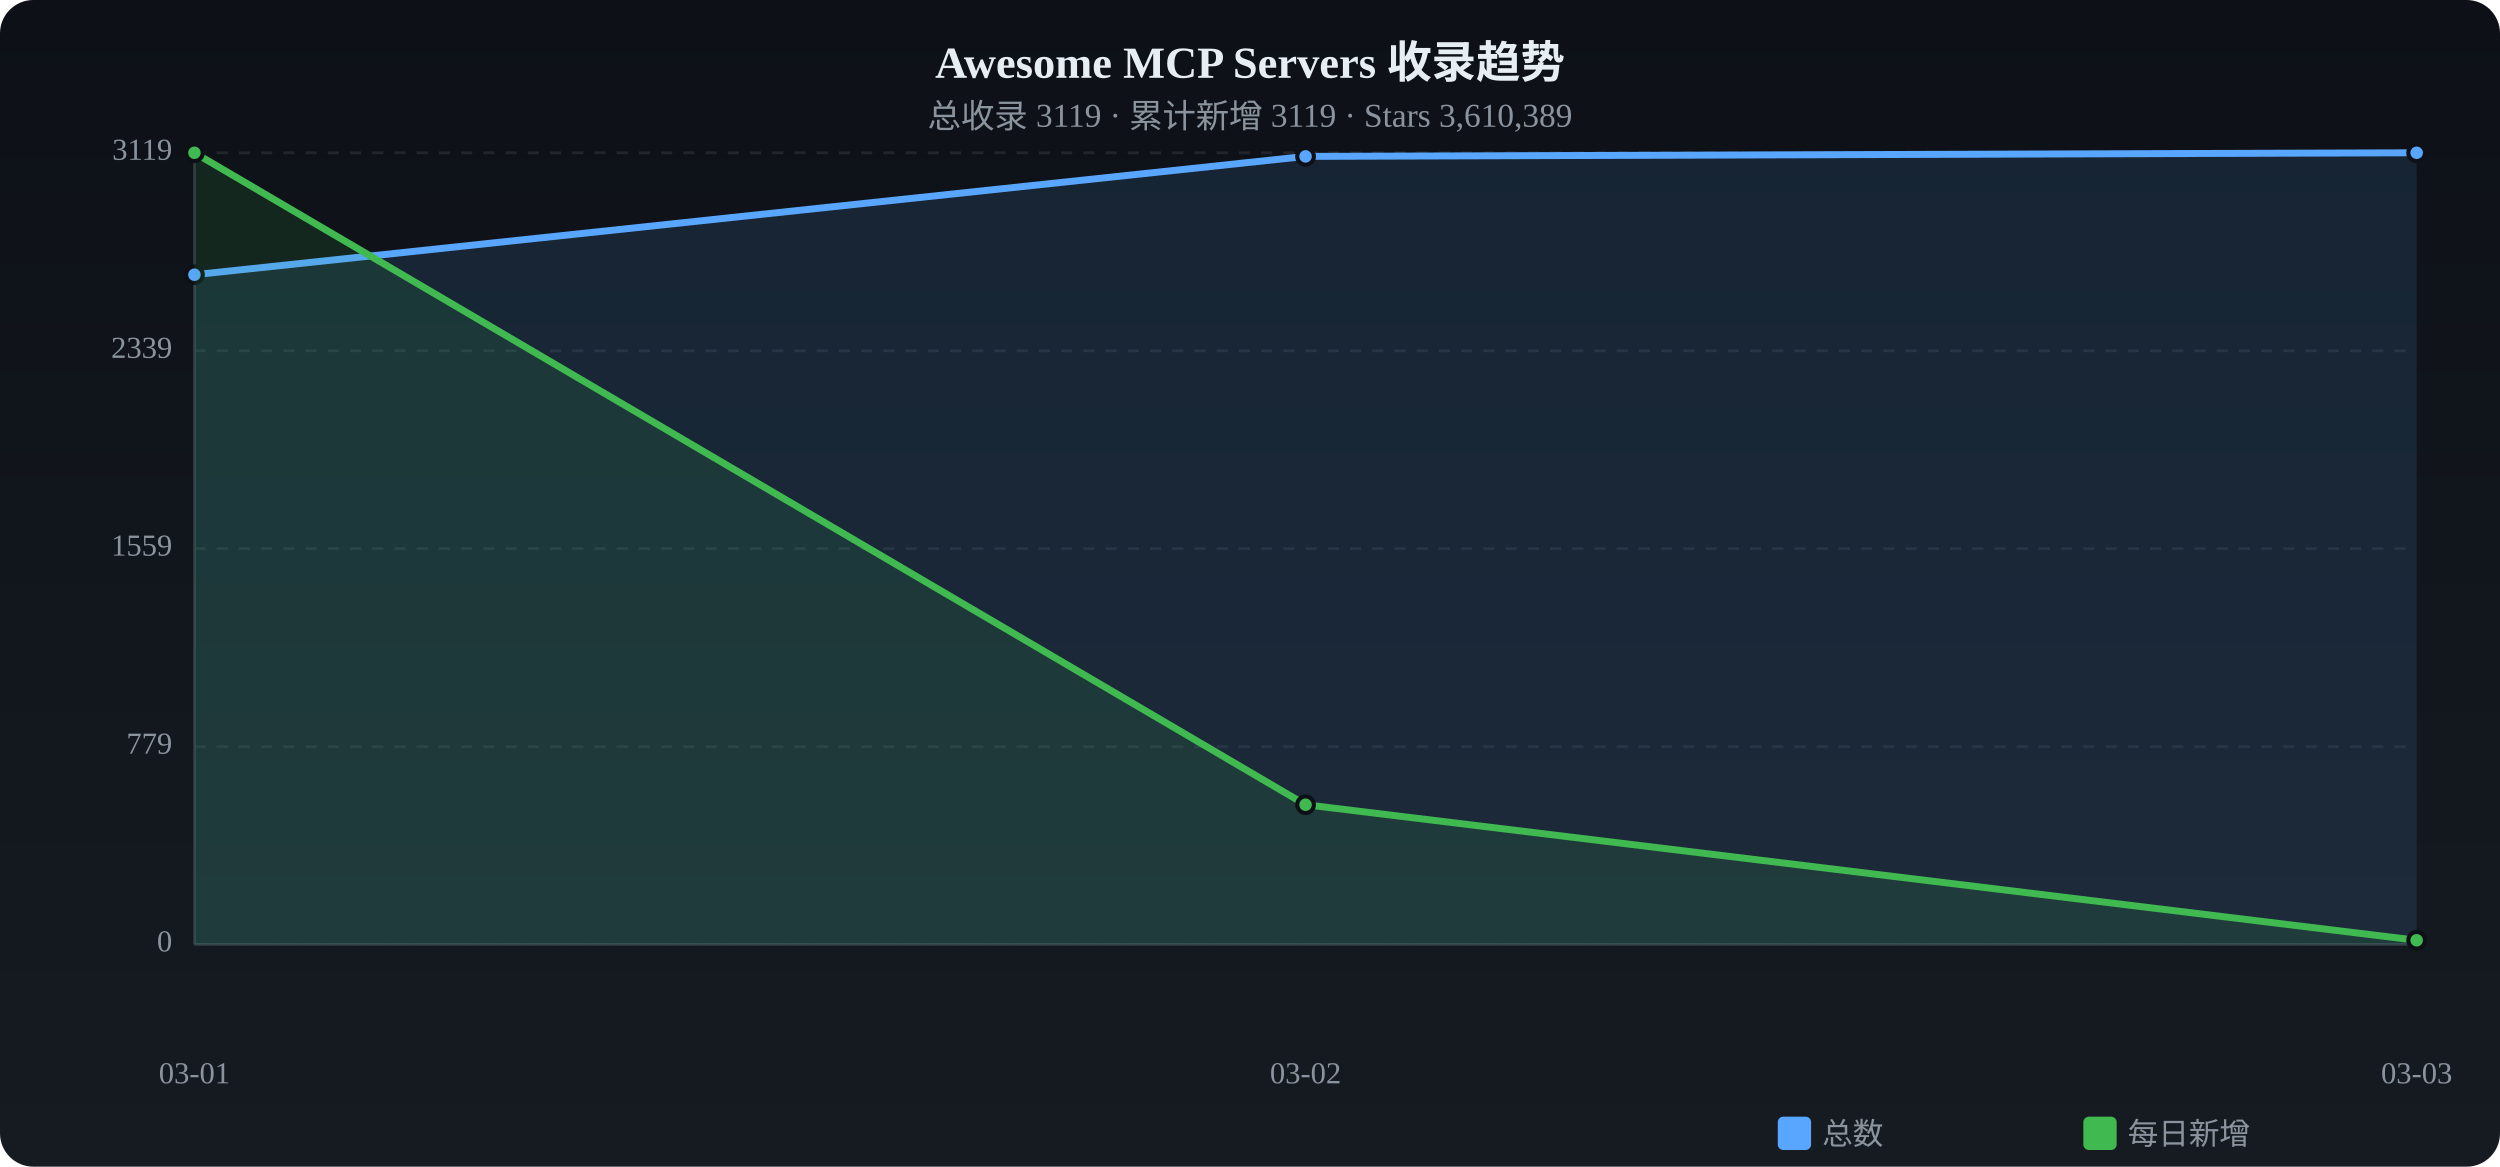
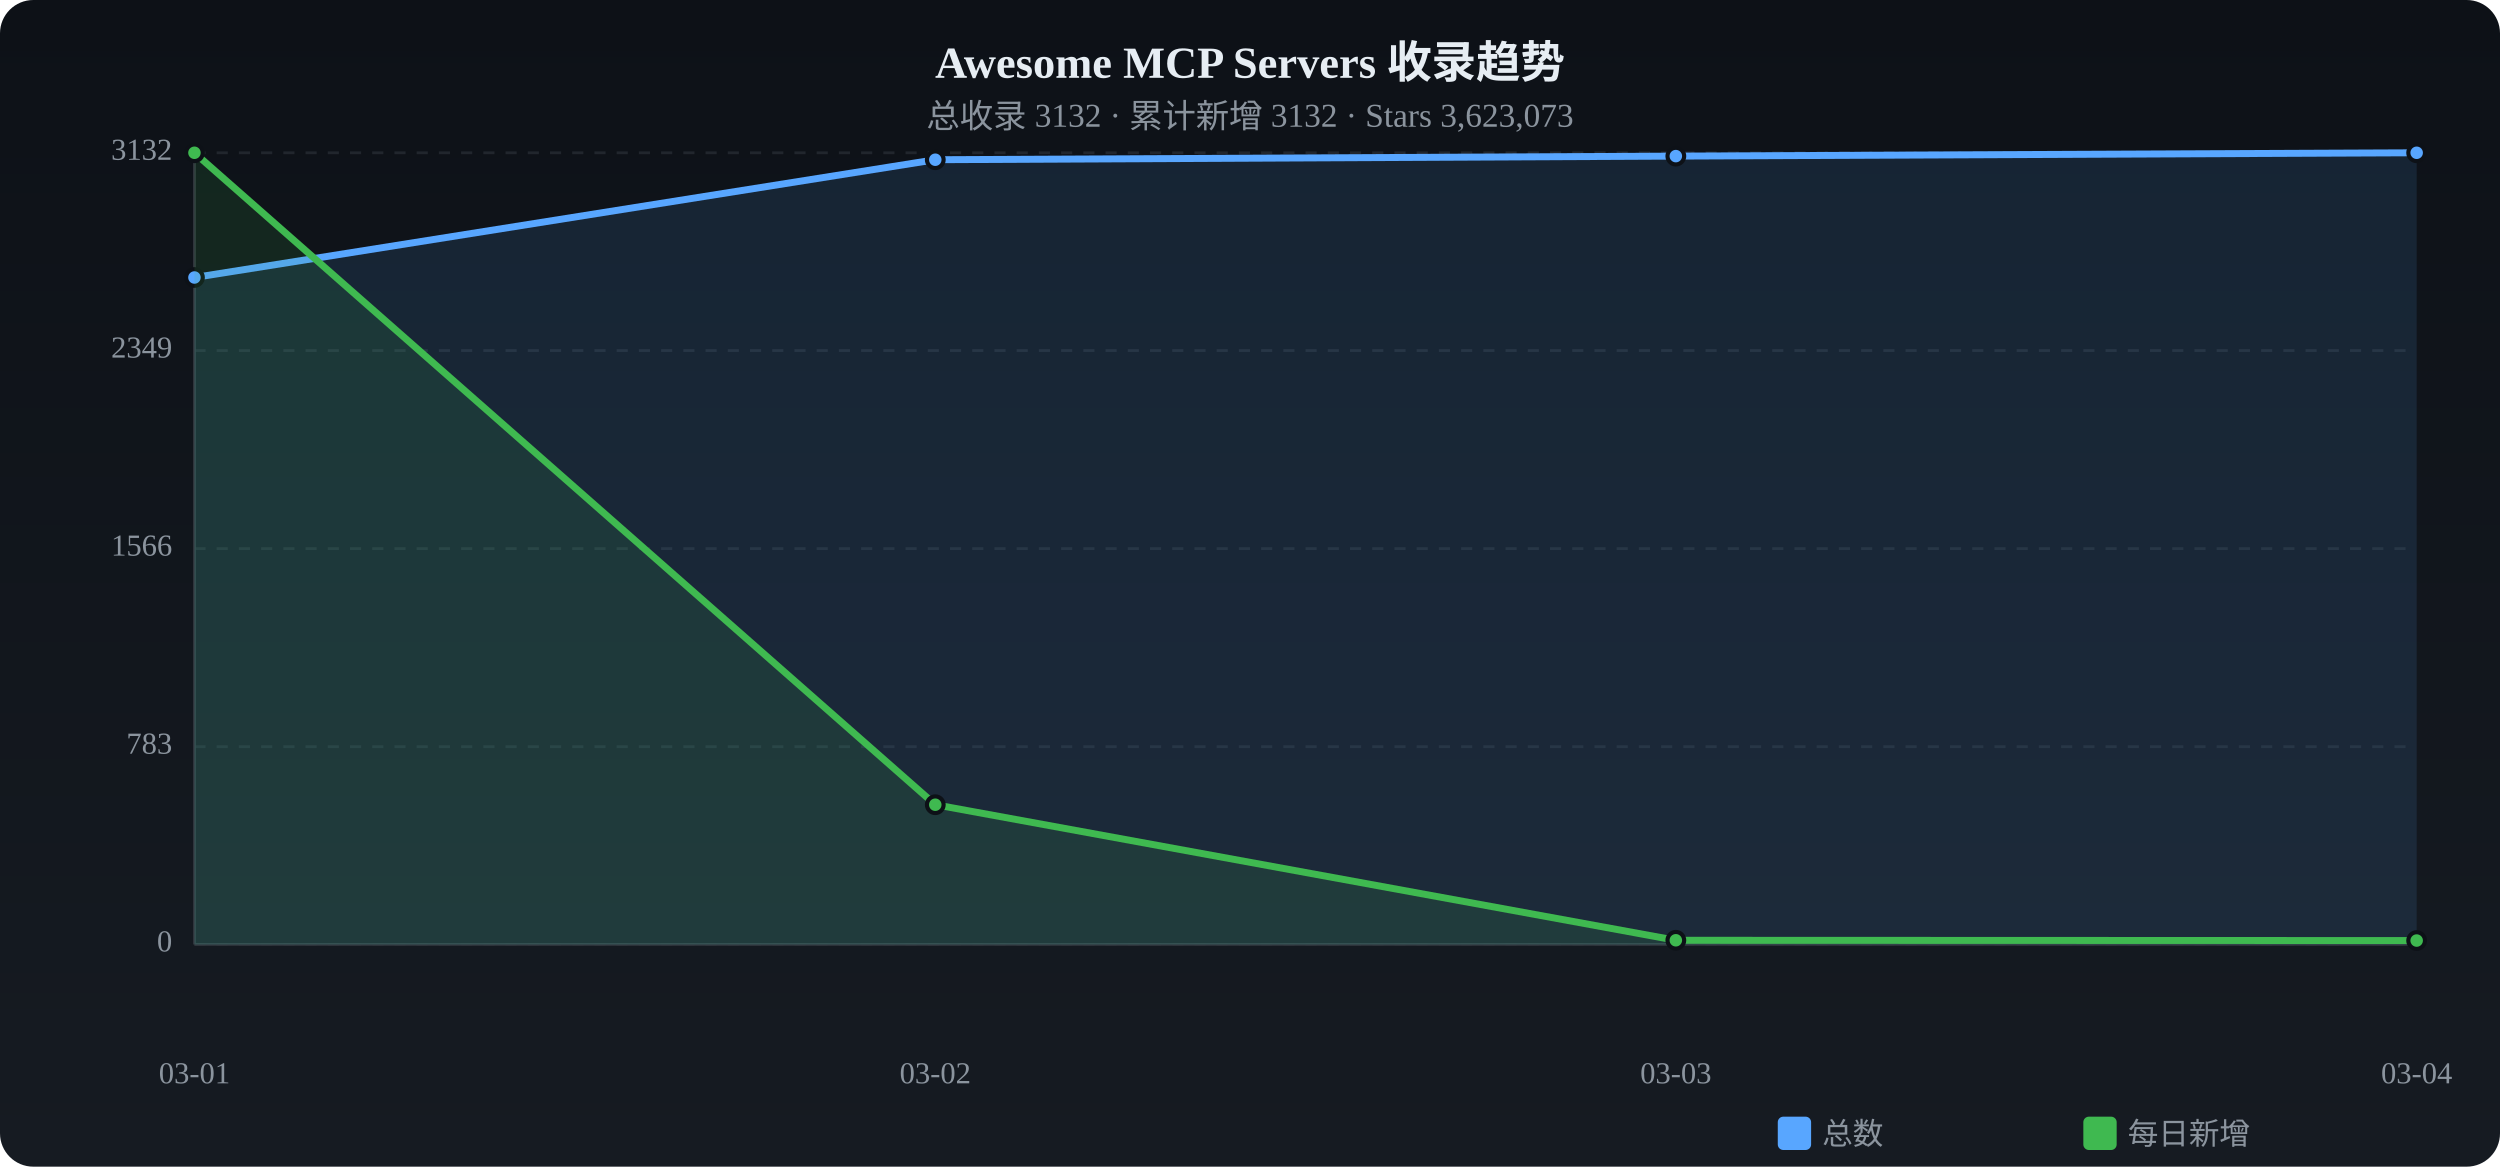
<svg xmlns="http://www.w3.org/2000/svg" viewBox="0 0 900 420" width="900" height="420">
  <defs>
    <linearGradient id="tbg" x1="0%" y1="0%" x2="0%" y2="100%">
      <stop offset="0%" stop-color="#0d1117" />
      <stop offset="100%" stop-color="#161b22" />
    </linearGradient>
  </defs>
  <rect width="900" height="420" rx="12" fill="url(#tbg)" />
  <text x="450.0" y="28" text-anchor="middle" fill="#e6edf3" font-size="16" font-weight="bold">Awesome MCP Servers 收录趋势</text>
-   <text x="450.0" y="46" text-anchor="middle" fill="#8b949e" font-size="12">总收录 3119 · 累计新增 3119 · Stars 3,610,389</text>
+   <text x="450.0" y="46" text-anchor="middle" fill="#8b949e" font-size="12">总收录 3132 · 累计新增 3132 · Stars 3,623,073</text>
  <text x="62" y="340.0" text-anchor="end" fill="#8b949e" font-size="11" dominant-baseline="middle">0</text>
  <line x1="70" y1="340.0" x2="870" y2="340.0" stroke="#21262d" stroke-dasharray="4 4" />
-   <text x="62" y="268.8" text-anchor="end" fill="#8b949e" font-size="11" dominant-baseline="middle">779</text>
+   <text x="62" y="268.8" text-anchor="end" fill="#8b949e" font-size="11" dominant-baseline="middle">783</text>
  <line x1="70" y1="268.8" x2="870" y2="268.8" stroke="#21262d" stroke-dasharray="4 4" />
-   <text x="62" y="197.5" text-anchor="end" fill="#8b949e" font-size="11" dominant-baseline="middle">1559</text>
+   <text x="62" y="197.5" text-anchor="end" fill="#8b949e" font-size="11" dominant-baseline="middle">1566</text>
  <line x1="70" y1="197.5" x2="870" y2="197.5" stroke="#21262d" stroke-dasharray="4 4" />
-   <text x="62" y="126.3" text-anchor="end" fill="#8b949e" font-size="11" dominant-baseline="middle">2339</text>
-   <line x1="70" y1="126.3" x2="870" y2="126.3" stroke="#21262d" stroke-dasharray="4 4" />
-   <text x="62" y="55.0" text-anchor="end" fill="#8b949e" font-size="11" dominant-baseline="middle">3119</text>
+   <text x="62" y="126.2" text-anchor="end" fill="#8b949e" font-size="11" dominant-baseline="middle">2349</text>
+   <line x1="70" y1="126.2" x2="870" y2="126.2" stroke="#21262d" stroke-dasharray="4 4" />
+   <text x="62" y="55.0" text-anchor="end" fill="#8b949e" font-size="11" dominant-baseline="middle">3132</text>
  <line x1="70" y1="55.0" x2="870" y2="55.0" stroke="#21262d" stroke-dasharray="4 4" />
  <line x1="70" y1="55" x2="70" y2="340" stroke="#30363d" />
  <line x1="70" y1="340" x2="870" y2="340" stroke="#30363d" />
-   <path d="M70.0,98.9 L470.0,56.3 L870.0,55.0 L870.0,340 L70.0,340 Z" fill="#58a6ff" opacity="0.12" />
-   <polyline points="70.0,98.9 470.0,56.3 870.0,55.0" fill="none" stroke="#58a6ff" stroke-width="2.5" stroke-linecap="round" stroke-linejoin="round" />
-   <circle cx="70.0" cy="98.9" r="3" fill="#58a6ff" stroke="#0d1117" stroke-width="1.5" />
-   <circle cx="470.0" cy="56.3" r="3" fill="#58a6ff" stroke="#0d1117" stroke-width="1.5" />
+   <path d="M70.0,99.9 L336.7,57.5 L603.3,56.2 L870.0,55.0 L870.0,340 L70.0,340 Z" fill="#58a6ff" opacity="0.12" />
+   <polyline points="70.0,99.9 336.7,57.5 603.3,56.2 870.0,55.0" fill="none" stroke="#58a6ff" stroke-width="2.5" stroke-linecap="round" stroke-linejoin="round" />
+   <circle cx="70.0" cy="99.9" r="3" fill="#58a6ff" stroke="#0d1117" stroke-width="1.5" />
+   <circle cx="336.7" cy="57.5" r="3" fill="#58a6ff" stroke="#0d1117" stroke-width="1.5" />
+   <circle cx="603.3" cy="56.2" r="3" fill="#58a6ff" stroke="#0d1117" stroke-width="1.5" />
  <circle cx="870.0" cy="55.0" r="3" fill="#58a6ff" stroke="#0d1117" stroke-width="1.5" />
-   <path d="M70.0,55.0 L470.0,289.7 L870.0,338.5 L870.0,340 L70.0,340 Z" fill="#3fb950" opacity="0.12" />
-   <polyline points="70.0,55.0 470.0,289.7 870.0,338.5" fill="none" stroke="#3fb950" stroke-width="2.5" stroke-linecap="round" stroke-linejoin="round" />
+   <path d="M70.0,55.0 L336.7,289.7 L603.3,338.5 L870.0,338.6 L870.0,340 L70.0,340 Z" fill="#3fb950" opacity="0.12" />
+   <polyline points="70.0,55.0 336.7,289.7 603.3,338.5 870.0,338.6" fill="none" stroke="#3fb950" stroke-width="2.5" stroke-linecap="round" stroke-linejoin="round" />
  <circle cx="70.0" cy="55.0" r="3" fill="#3fb950" stroke="#0d1117" stroke-width="1.5" />
-   <circle cx="470.0" cy="289.7" r="3" fill="#3fb950" stroke="#0d1117" stroke-width="1.5" />
-   <circle cx="870.0" cy="338.5" r="3" fill="#3fb950" stroke="#0d1117" stroke-width="1.5" />
+   <circle cx="336.7" cy="289.7" r="3" fill="#3fb950" stroke="#0d1117" stroke-width="1.5" />
+   <circle cx="603.3" cy="338.5" r="3" fill="#3fb950" stroke="#0d1117" stroke-width="1.5" />
+   <circle cx="870.0" cy="338.6" r="3" fill="#3fb950" stroke="#0d1117" stroke-width="1.5" />
  <text x="70.0" y="390" text-anchor="middle" fill="#8b949e" font-size="11">03-01</text>
-   <text x="470.0" y="390" text-anchor="middle" fill="#8b949e" font-size="11">03-02</text>
-   <text x="870.0" y="390" text-anchor="middle" fill="#8b949e" font-size="11">03-03</text>
+   <text x="336.7" y="390" text-anchor="middle" fill="#8b949e" font-size="11">03-02</text>
+   <text x="603.3" y="390" text-anchor="middle" fill="#8b949e" font-size="11">03-03</text>
+   <text x="870.0" y="390" text-anchor="middle" fill="#8b949e" font-size="11">03-04</text>
  <rect x="640" y="402" width="12" height="12" rx="2" fill="#58a6ff" />
  <text x="656" y="412" fill="#8b949e" font-size="11">总数</text>
  <rect x="750" y="402" width="12" height="12" rx="2" fill="#3fb950" />
  <text x="766" y="412" fill="#8b949e" font-size="11">每日新增</text>
</svg>
